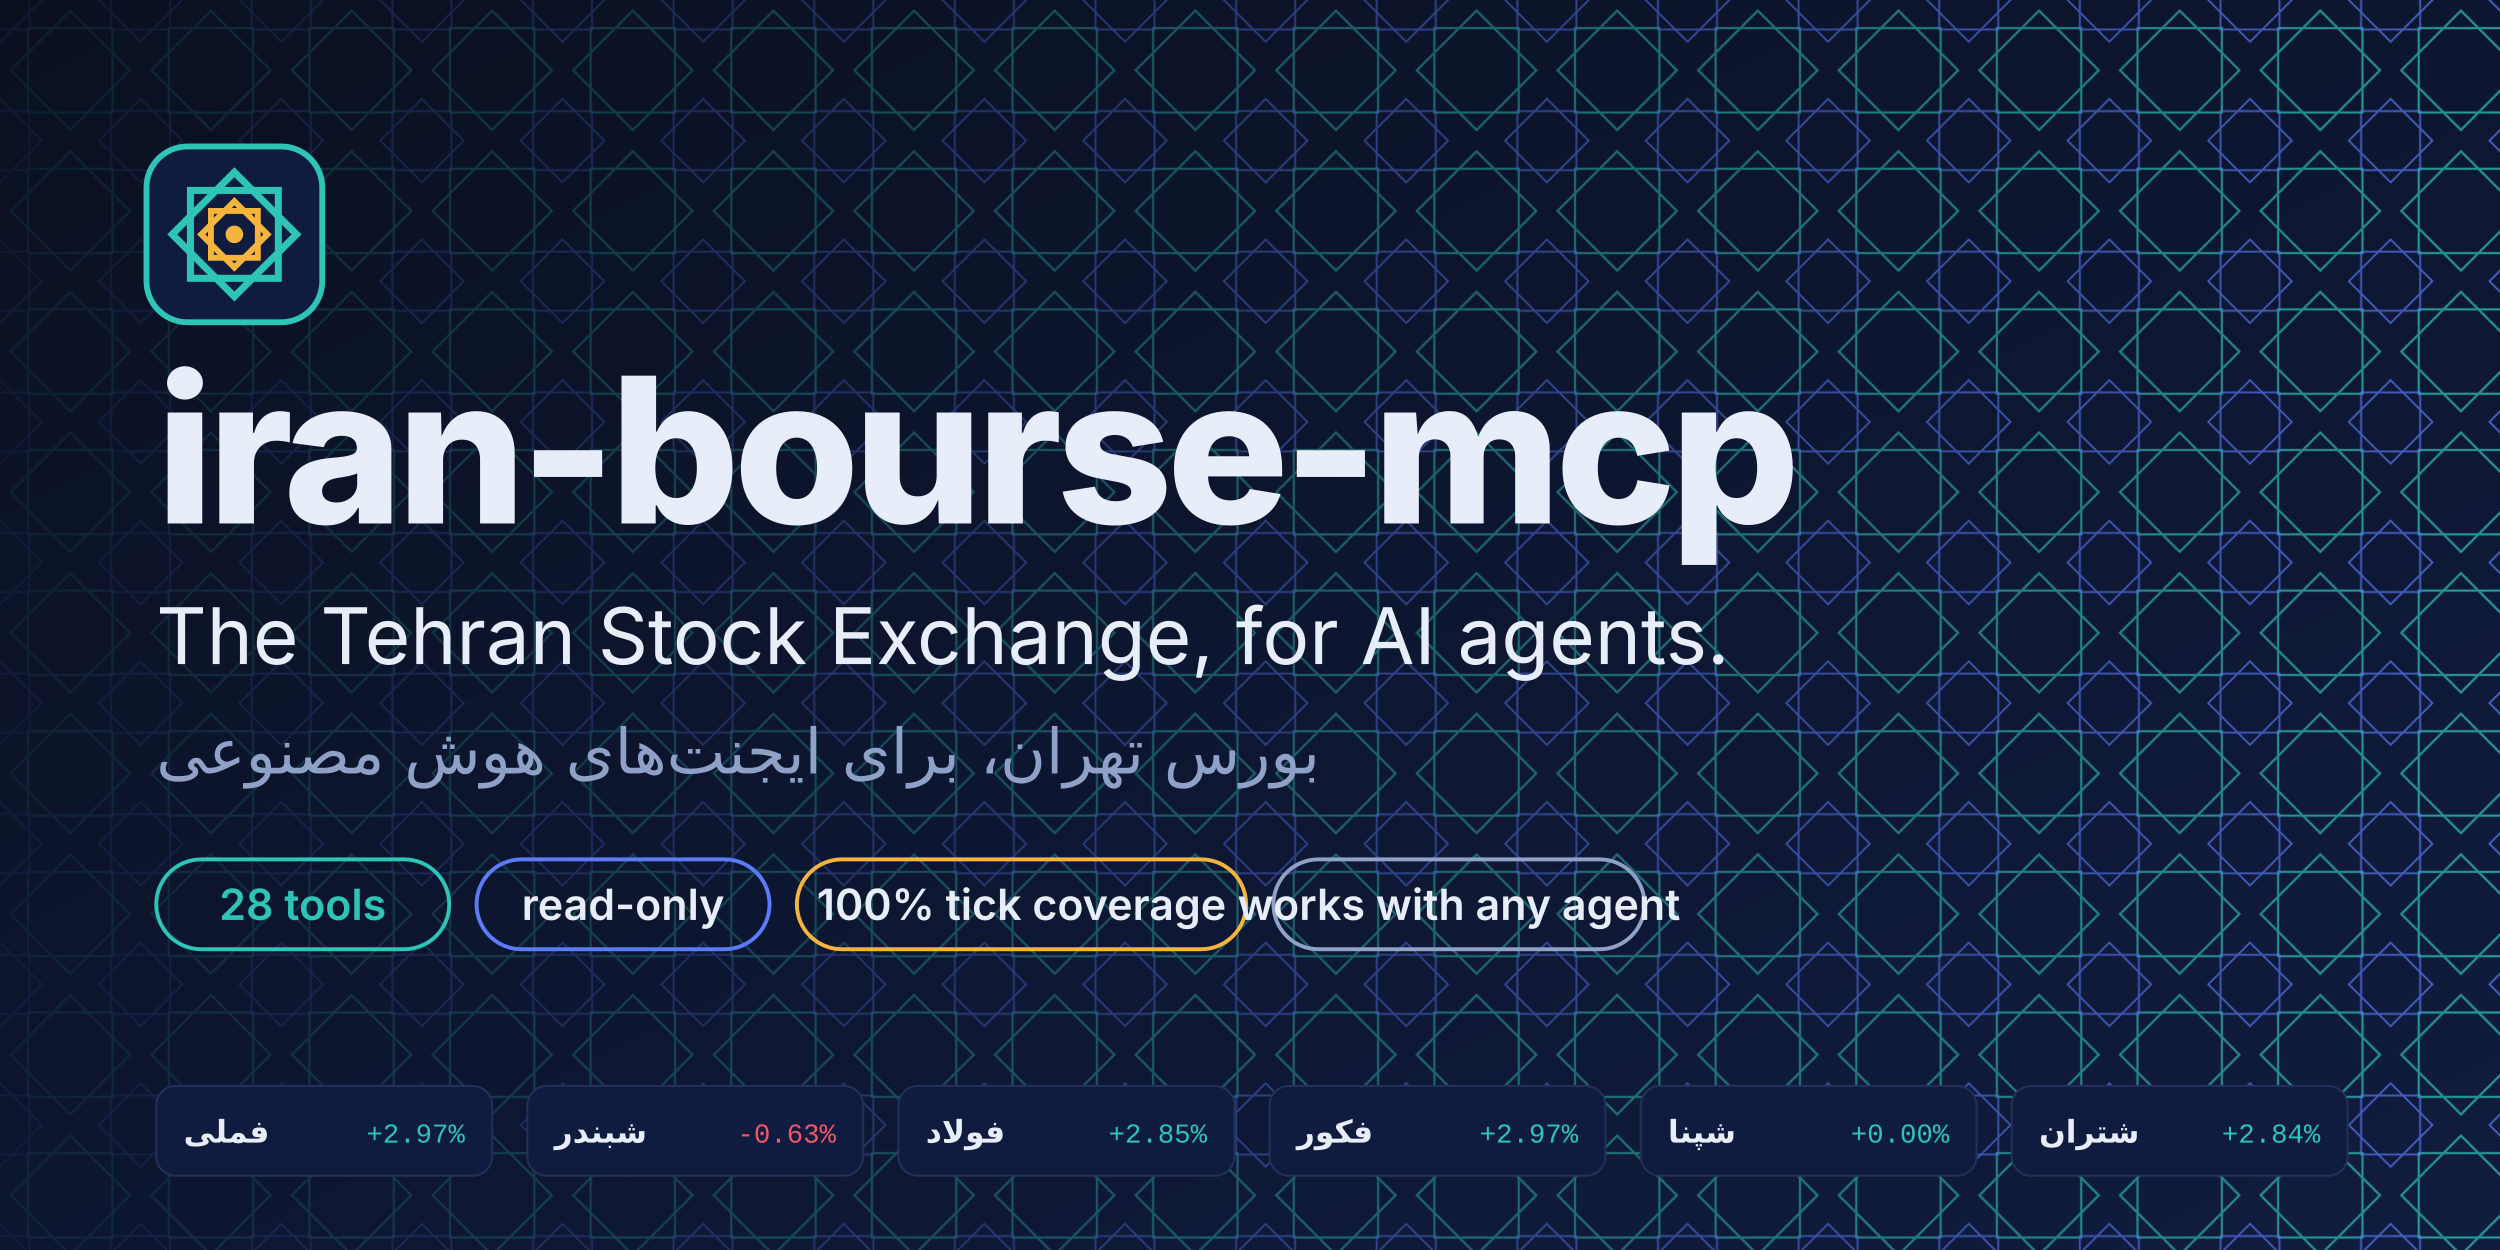
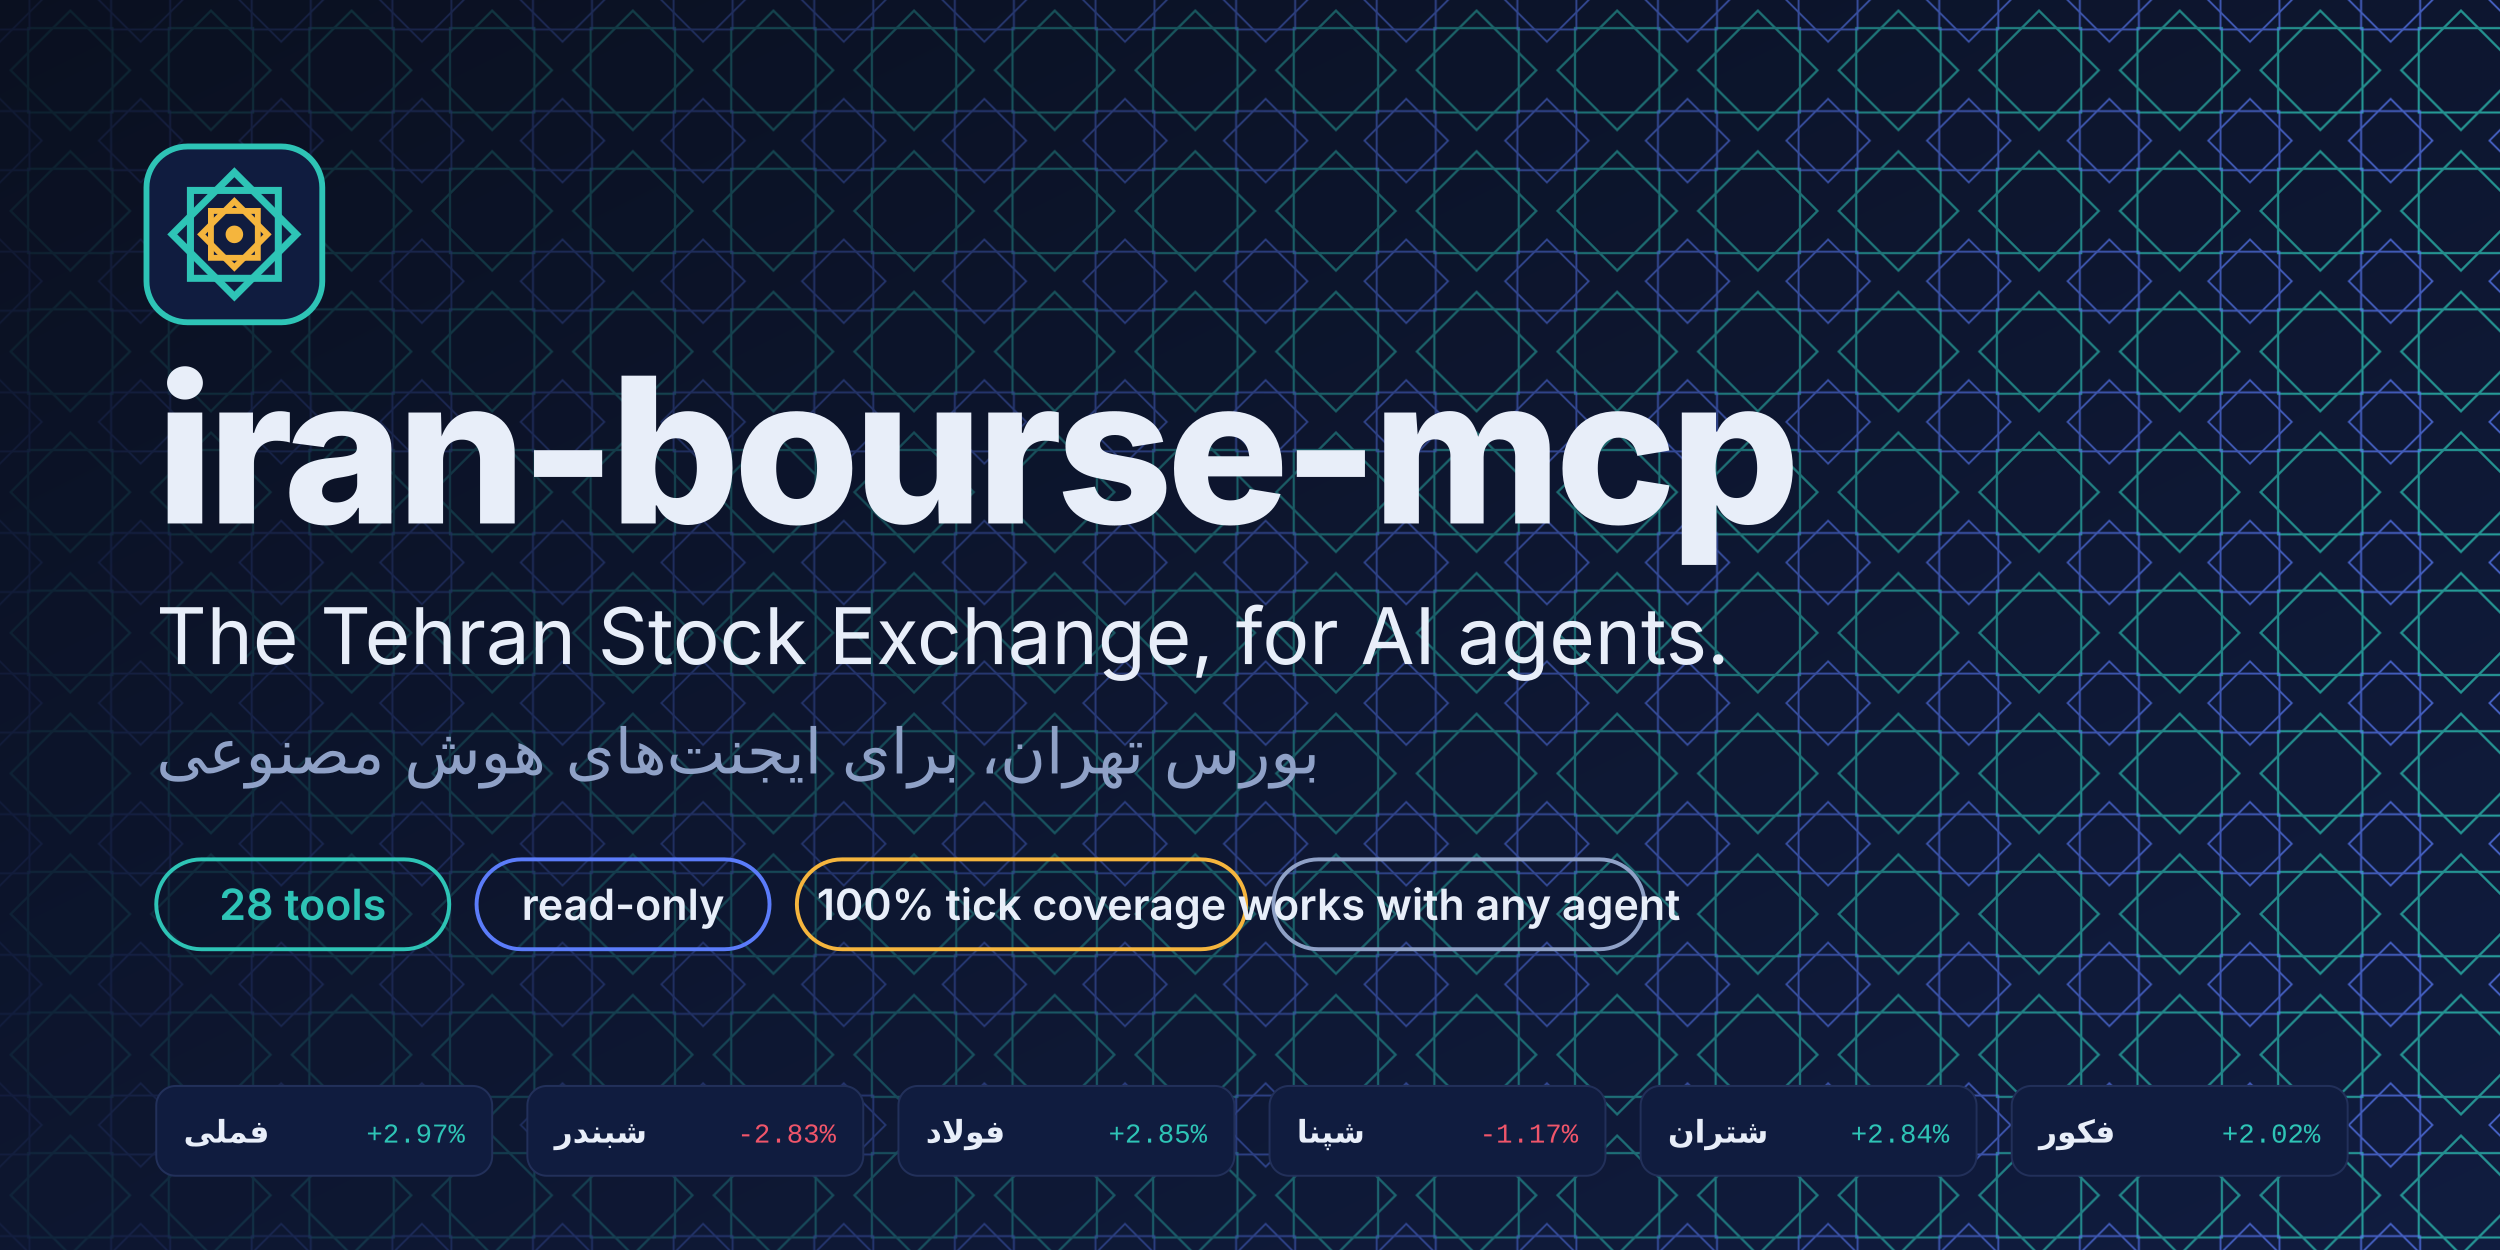
<svg xmlns="http://www.w3.org/2000/svg" viewBox="0 0 1280 640" width="1280" height="640">
  <defs>
    <linearGradient id="g" x1="0" y1="0" x2="1" y2="1">
      <stop offset="0" stop-color="#0A1020" />
      <stop offset="1" stop-color="#101C3F" />
    </linearGradient>
    <pattern id="t3" width="72" height="72" patternUnits="userSpaceOnUse">
      <g transform="translate(36.0 36.0)" fill="none" stroke="#2EC4B6" stroke-width="1.2" opacity="0.7">
        <rect x="-21.6" y="-21.6" width="43.2" height="43.2" />
        <rect x="-21.6" y="-21.6" width="43.2" height="43.2" transform="rotate(45)" />
      </g>
      <g transform="translate(0 0)" fill="none" stroke="#5B7CFA" stroke-width="1" opacity="0.7">
        <rect x="-15.12" y="-15.12" width="30.24" height="30.24" />
        <rect x="-15.12" y="-15.12" width="30.24" height="30.24" transform="rotate(45)" />
      </g>
      <g transform="translate(72 0)" fill="none" stroke="#5B7CFA" stroke-width="1" opacity="0.7">
        <rect x="-15.12" y="-15.12" width="30.24" height="30.24" />
        <rect x="-15.12" y="-15.12" width="30.24" height="30.24" transform="rotate(45)" />
      </g>
      <g transform="translate(0 72)" fill="none" stroke="#5B7CFA" stroke-width="1" opacity="0.7">
        <rect x="-15.12" y="-15.12" width="30.24" height="30.24" />
        <rect x="-15.12" y="-15.12" width="30.24" height="30.24" transform="rotate(45)" />
      </g>
      <g transform="translate(72 72)" fill="none" stroke="#5B7CFA" stroke-width="1" opacity="0.7">
        <rect x="-15.12" y="-15.12" width="30.24" height="30.24" />
        <rect x="-15.12" y="-15.12" width="30.24" height="30.24" transform="rotate(45)" />
      </g>
    </pattern>
    <linearGradient id="f" x1="0" y1="0" x2="1" y2="0">
      <stop offset="0" stop-color="#fff" stop-opacity=".1" />
      <stop offset="1" stop-color="#fff" />
    </linearGradient>
    <mask id="mm">
      <rect width="1280" height="640" fill="url(#f)" />
    </mask>
  </defs>
  <rect width="1280" height="640" fill="url(#g)" />
  <rect width="1280" height="640" fill="url(#t3)" mask="url(#mm)" />
  <g transform="translate(120 120) scale(1.5)">
    <rect x="-30" y="-30" width="60" height="60" rx="14" fill="#101C3F" stroke="#2EC4B6" stroke-width="2" />
    <g transform="translate(0 0)" fill="none" stroke="#2EC4B6" stroke-width="2.4" opacity="1">
      <rect x="-15" y="-15" width="30" height="30" />
      <rect x="-15" y="-15" width="30" height="30" transform="rotate(45)" />
    </g>
    <g transform="translate(0 0)" fill="none" stroke="#F5B53D" stroke-width="2" opacity="1">
      <rect x="-8" y="-8" width="16" height="16" />
      <rect x="-8" y="-8" width="16" height="16" transform="rotate(45)" />
    </g>
    <circle r="3" fill="#F5B53D" />
  </g>
  <text x="80" y="268" font-family="'Segoe UI','Inter','Helvetica Neue',Tahoma,Arial,sans-serif" font-size="104" font-weight="800" fill="#E8EEF9" letter-spacing="-3">iran-bourse-mcp</text>
  <text x="80" y="340" font-family="'Segoe UI','Inter','Helvetica Neue',Tahoma,Arial,sans-serif" font-size="40" fill="#E8EEF9">The Tehran Stock Exchange, for AI agents.</text>
  <text x="80" y="396" font-family="'Segoe UI','Inter','Helvetica Neue',Tahoma,Arial,sans-serif" font-size="32" fill="#8FA1C7" unicode-bidi="plaintext">بورس تهران، برای ایجنت‌های هوش مصنوعی</text>
  <g font-family="'Segoe UI','Inter','Helvetica Neue',Tahoma,Arial,sans-serif" font-size="22" font-weight="600" fill="#E8EEF9">
    <rect x="80" y="440" width="150" height="46" rx="23" fill="none" stroke="#2EC4B6" stroke-width="2" />
    <text x="155" y="471" text-anchor="middle" fill="#2EC4B6">28 tools</text>
    <rect x="244" y="440" width="150" height="46" rx="23" fill="none" stroke="#5B7CFA" stroke-width="2" />
    <text x="319" y="471" text-anchor="middle">read-only</text>
    <rect x="408" y="440" width="230" height="46" rx="23" fill="none" stroke="#F5B53D" stroke-width="2" />
    <text x="523" y="471" text-anchor="middle">100% tick coverage</text>
    <rect x="652" y="440" width="190" height="46" rx="23" fill="none" stroke="#8FA1C7" stroke-width="2" />
    <text x="747" y="471" text-anchor="middle">works with any agent</text>
  </g>
  <g transform="translate(80 556)">
    <rect width="172" height="46" rx="10" fill="#101C3F" stroke="#22305A" />
    <text x="14" y="29" font-family="'Segoe UI','Inter','Helvetica Neue',Tahoma,Arial,sans-serif" font-size="16" font-weight="700" fill="#E8EEF9">فملی</text>
    <text x="158" y="29" text-anchor="end" font-family="'JetBrains Mono','SFMono-Regular',Consolas,'Liberation Mono',Menlo,monospace" font-size="14" fill="#2EC4B6">+2.97%</text>
  </g>
  <g transform="translate(270 556)">
    <rect width="172" height="46" rx="10" fill="#101C3F" stroke="#22305A" />
    <text x="14" y="29" font-family="'Segoe UI','Inter','Helvetica Neue',Tahoma,Arial,sans-serif" font-size="16" font-weight="700" fill="#E8EEF9">شبندر</text>
-     <text x="158" y="29" text-anchor="end" font-family="'JetBrains Mono','SFMono-Regular',Consolas,'Liberation Mono',Menlo,monospace" font-size="14" fill="#F0556A">-0.63%</text>
+     <text x="158" y="29" text-anchor="end" font-family="'JetBrains Mono','SFMono-Regular',Consolas,'Liberation Mono',Menlo,monospace" font-size="14" fill="#F0556A">-2.83%</text>
  </g>
  <g transform="translate(460 556)">
    <rect width="172" height="46" rx="10" fill="#101C3F" stroke="#22305A" />
    <text x="14" y="29" font-family="'Segoe UI','Inter','Helvetica Neue',Tahoma,Arial,sans-serif" font-size="16" font-weight="700" fill="#E8EEF9">فولاد</text>
    <text x="158" y="29" text-anchor="end" font-family="'JetBrains Mono','SFMono-Regular',Consolas,'Liberation Mono',Menlo,monospace" font-size="14" fill="#2EC4B6">+2.85%</text>
  </g>
  <g transform="translate(650 556)">
    <rect width="172" height="46" rx="10" fill="#101C3F" stroke="#22305A" />
-     <text x="14" y="29" font-family="'Segoe UI','Inter','Helvetica Neue',Tahoma,Arial,sans-serif" font-size="16" font-weight="700" fill="#E8EEF9">فکور</text>
-     <text x="158" y="29" text-anchor="end" font-family="'JetBrains Mono','SFMono-Regular',Consolas,'Liberation Mono',Menlo,monospace" font-size="14" fill="#2EC4B6">+2.97%</text>
+     <text x="14" y="29" font-family="'Segoe UI','Inter','Helvetica Neue',Tahoma,Arial,sans-serif" font-size="16" font-weight="700" fill="#E8EEF9">شپنا</text>
+     <text x="158" y="29" text-anchor="end" font-family="'JetBrains Mono','SFMono-Regular',Consolas,'Liberation Mono',Menlo,monospace" font-size="14" fill="#F0556A">-1.17%</text>
  </g>
  <g transform="translate(840 556)">
-     <rect width="172" height="46" rx="10" fill="#101C3F" stroke="#22305A" />
-     <text x="14" y="29" font-family="'Segoe UI','Inter','Helvetica Neue',Tahoma,Arial,sans-serif" font-size="16" font-weight="700" fill="#E8EEF9">شپنا</text>
-     <text x="158" y="29" text-anchor="end" font-family="'JetBrains Mono','SFMono-Regular',Consolas,'Liberation Mono',Menlo,monospace" font-size="14" fill="#2EC4B6">+0.00%</text>
-   </g>
-   <g transform="translate(1030 556)">
    <rect width="172" height="46" rx="10" fill="#101C3F" stroke="#22305A" />
    <text x="14" y="29" font-family="'Segoe UI','Inter','Helvetica Neue',Tahoma,Arial,sans-serif" font-size="16" font-weight="700" fill="#E8EEF9">شتران</text>
    <text x="158" y="29" text-anchor="end" font-family="'JetBrains Mono','SFMono-Regular',Consolas,'Liberation Mono',Menlo,monospace" font-size="14" fill="#2EC4B6">+2.84%</text>
  </g>
+   <g transform="translate(1030 556)">
+     <rect width="172" height="46" rx="10" fill="#101C3F" stroke="#22305A" />
+     <text x="14" y="29" font-family="'Segoe UI','Inter','Helvetica Neue',Tahoma,Arial,sans-serif" font-size="16" font-weight="700" fill="#E8EEF9">فکور</text>
+     <text x="158" y="29" text-anchor="end" font-family="'JetBrains Mono','SFMono-Regular',Consolas,'Liberation Mono',Menlo,monospace" font-size="14" fill="#2EC4B6">+2.02%</text>
+   </g>
</svg>
